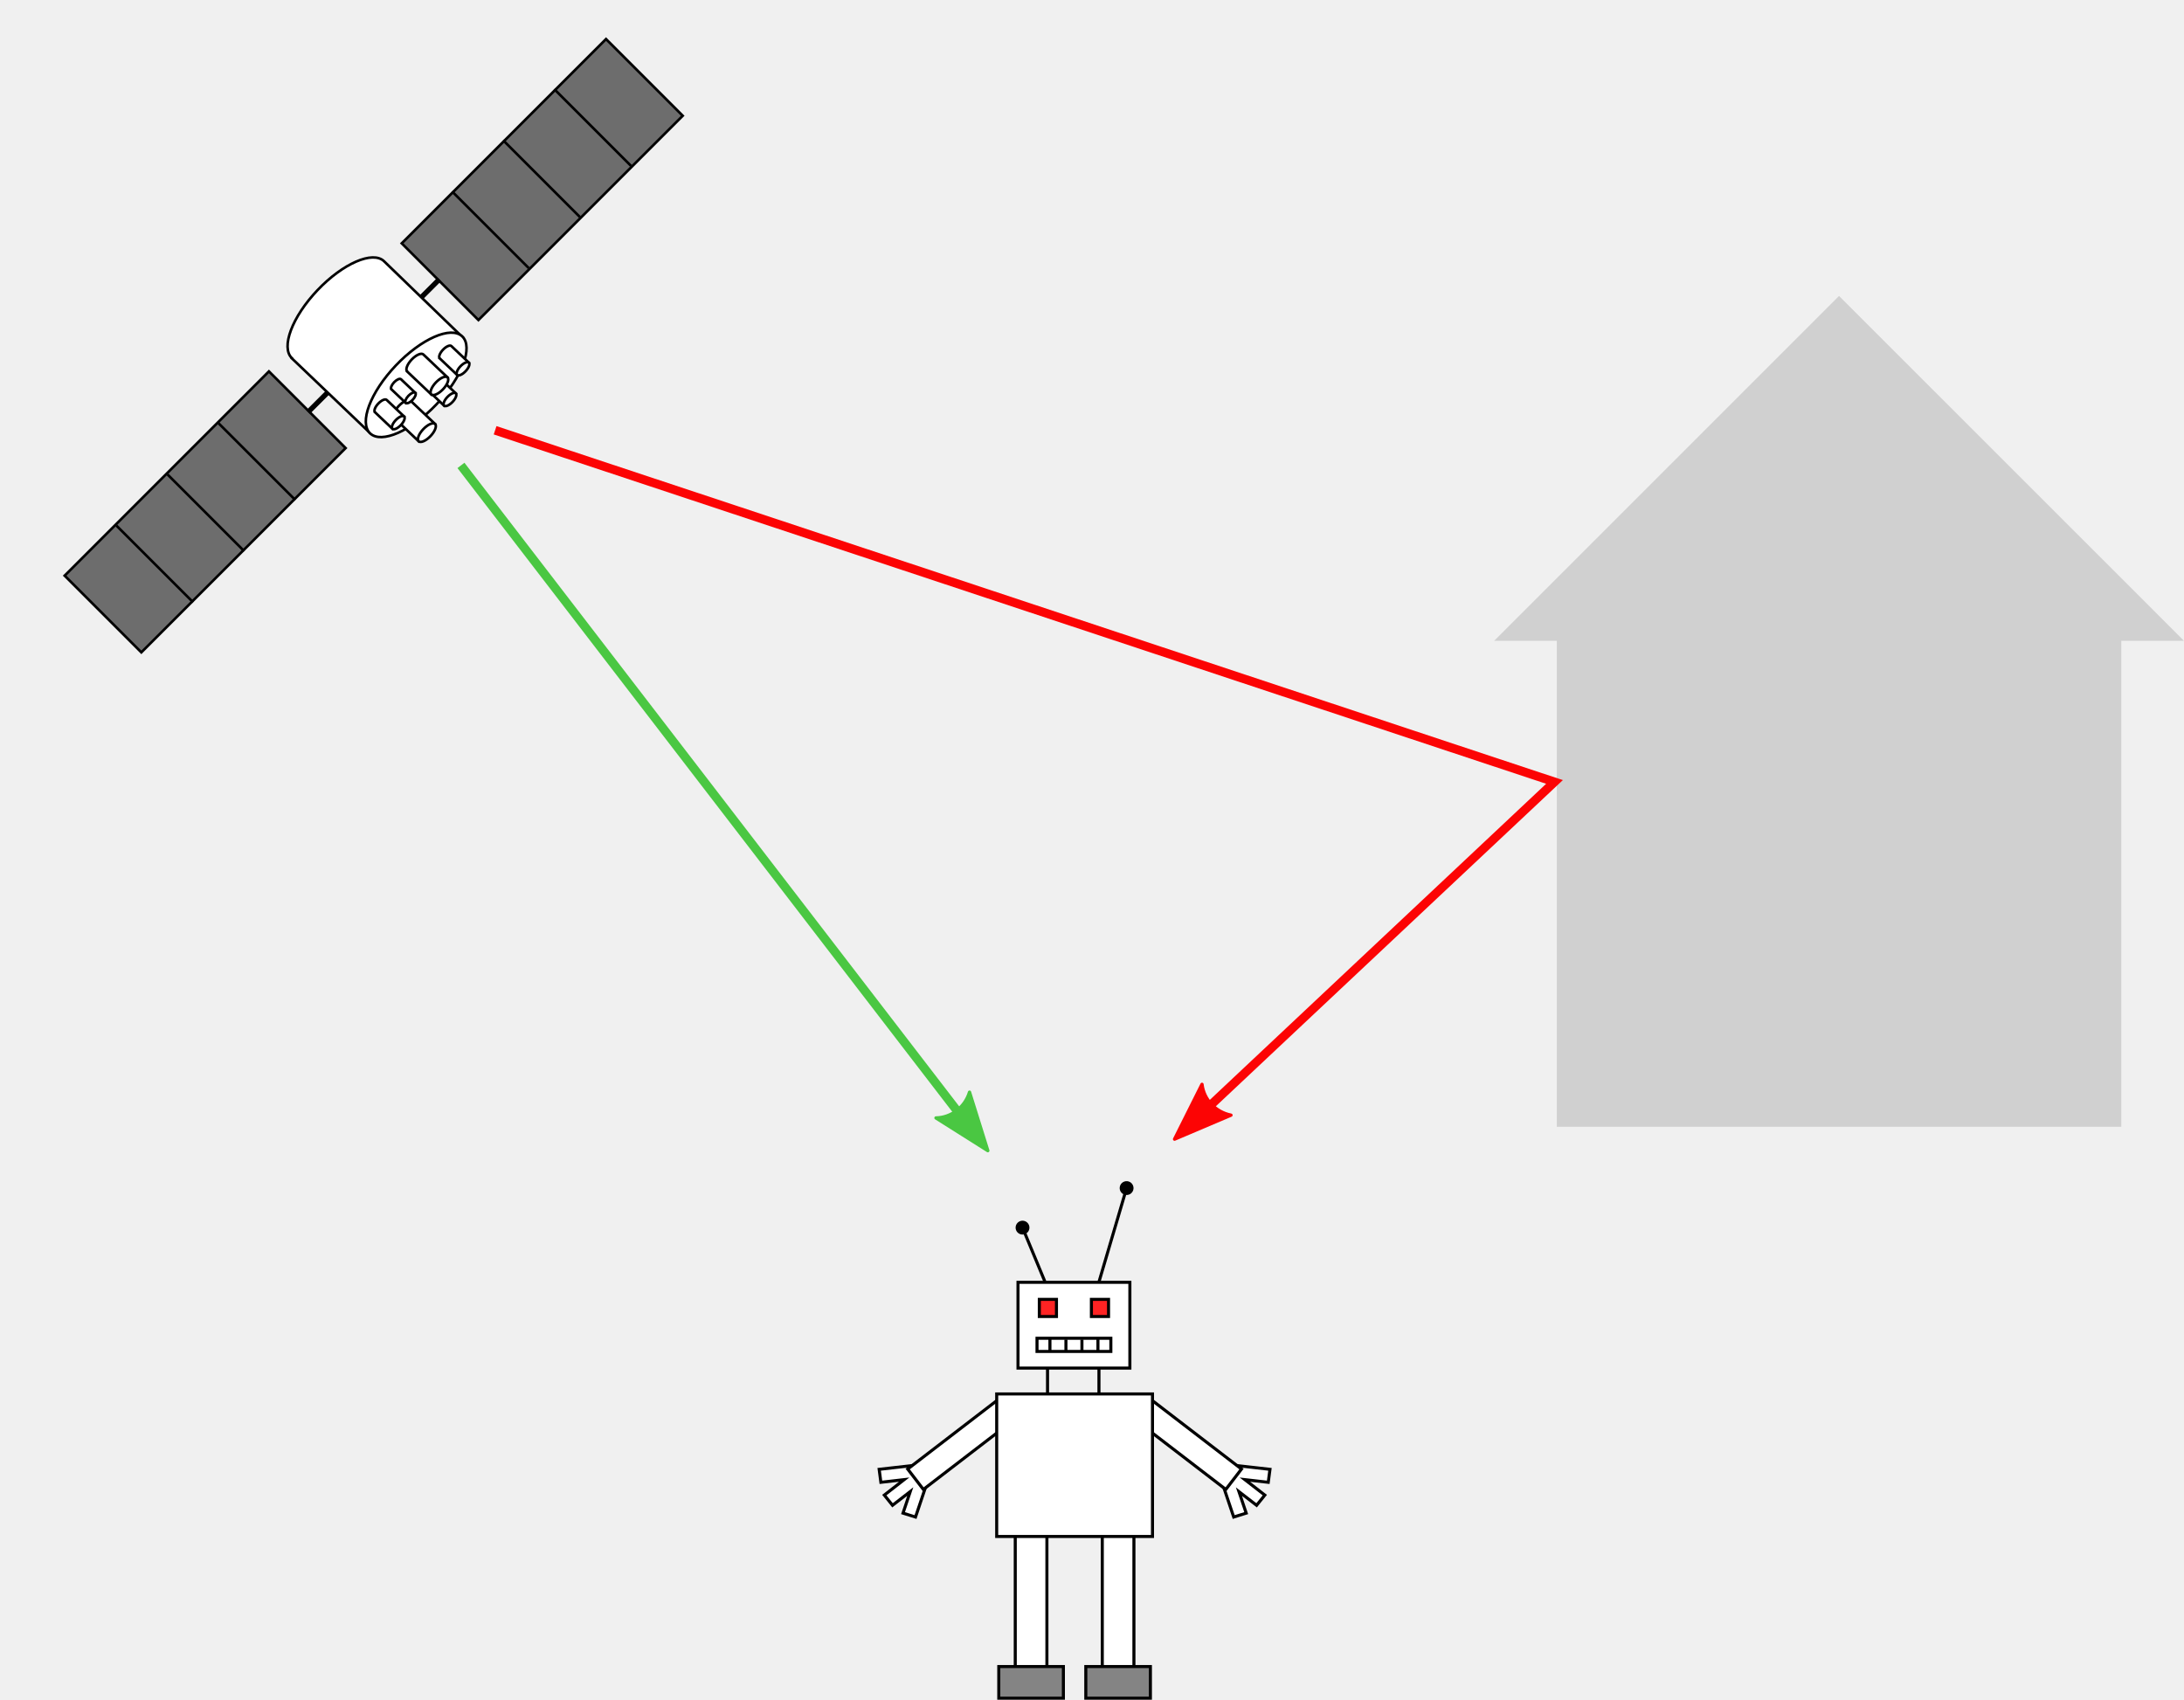
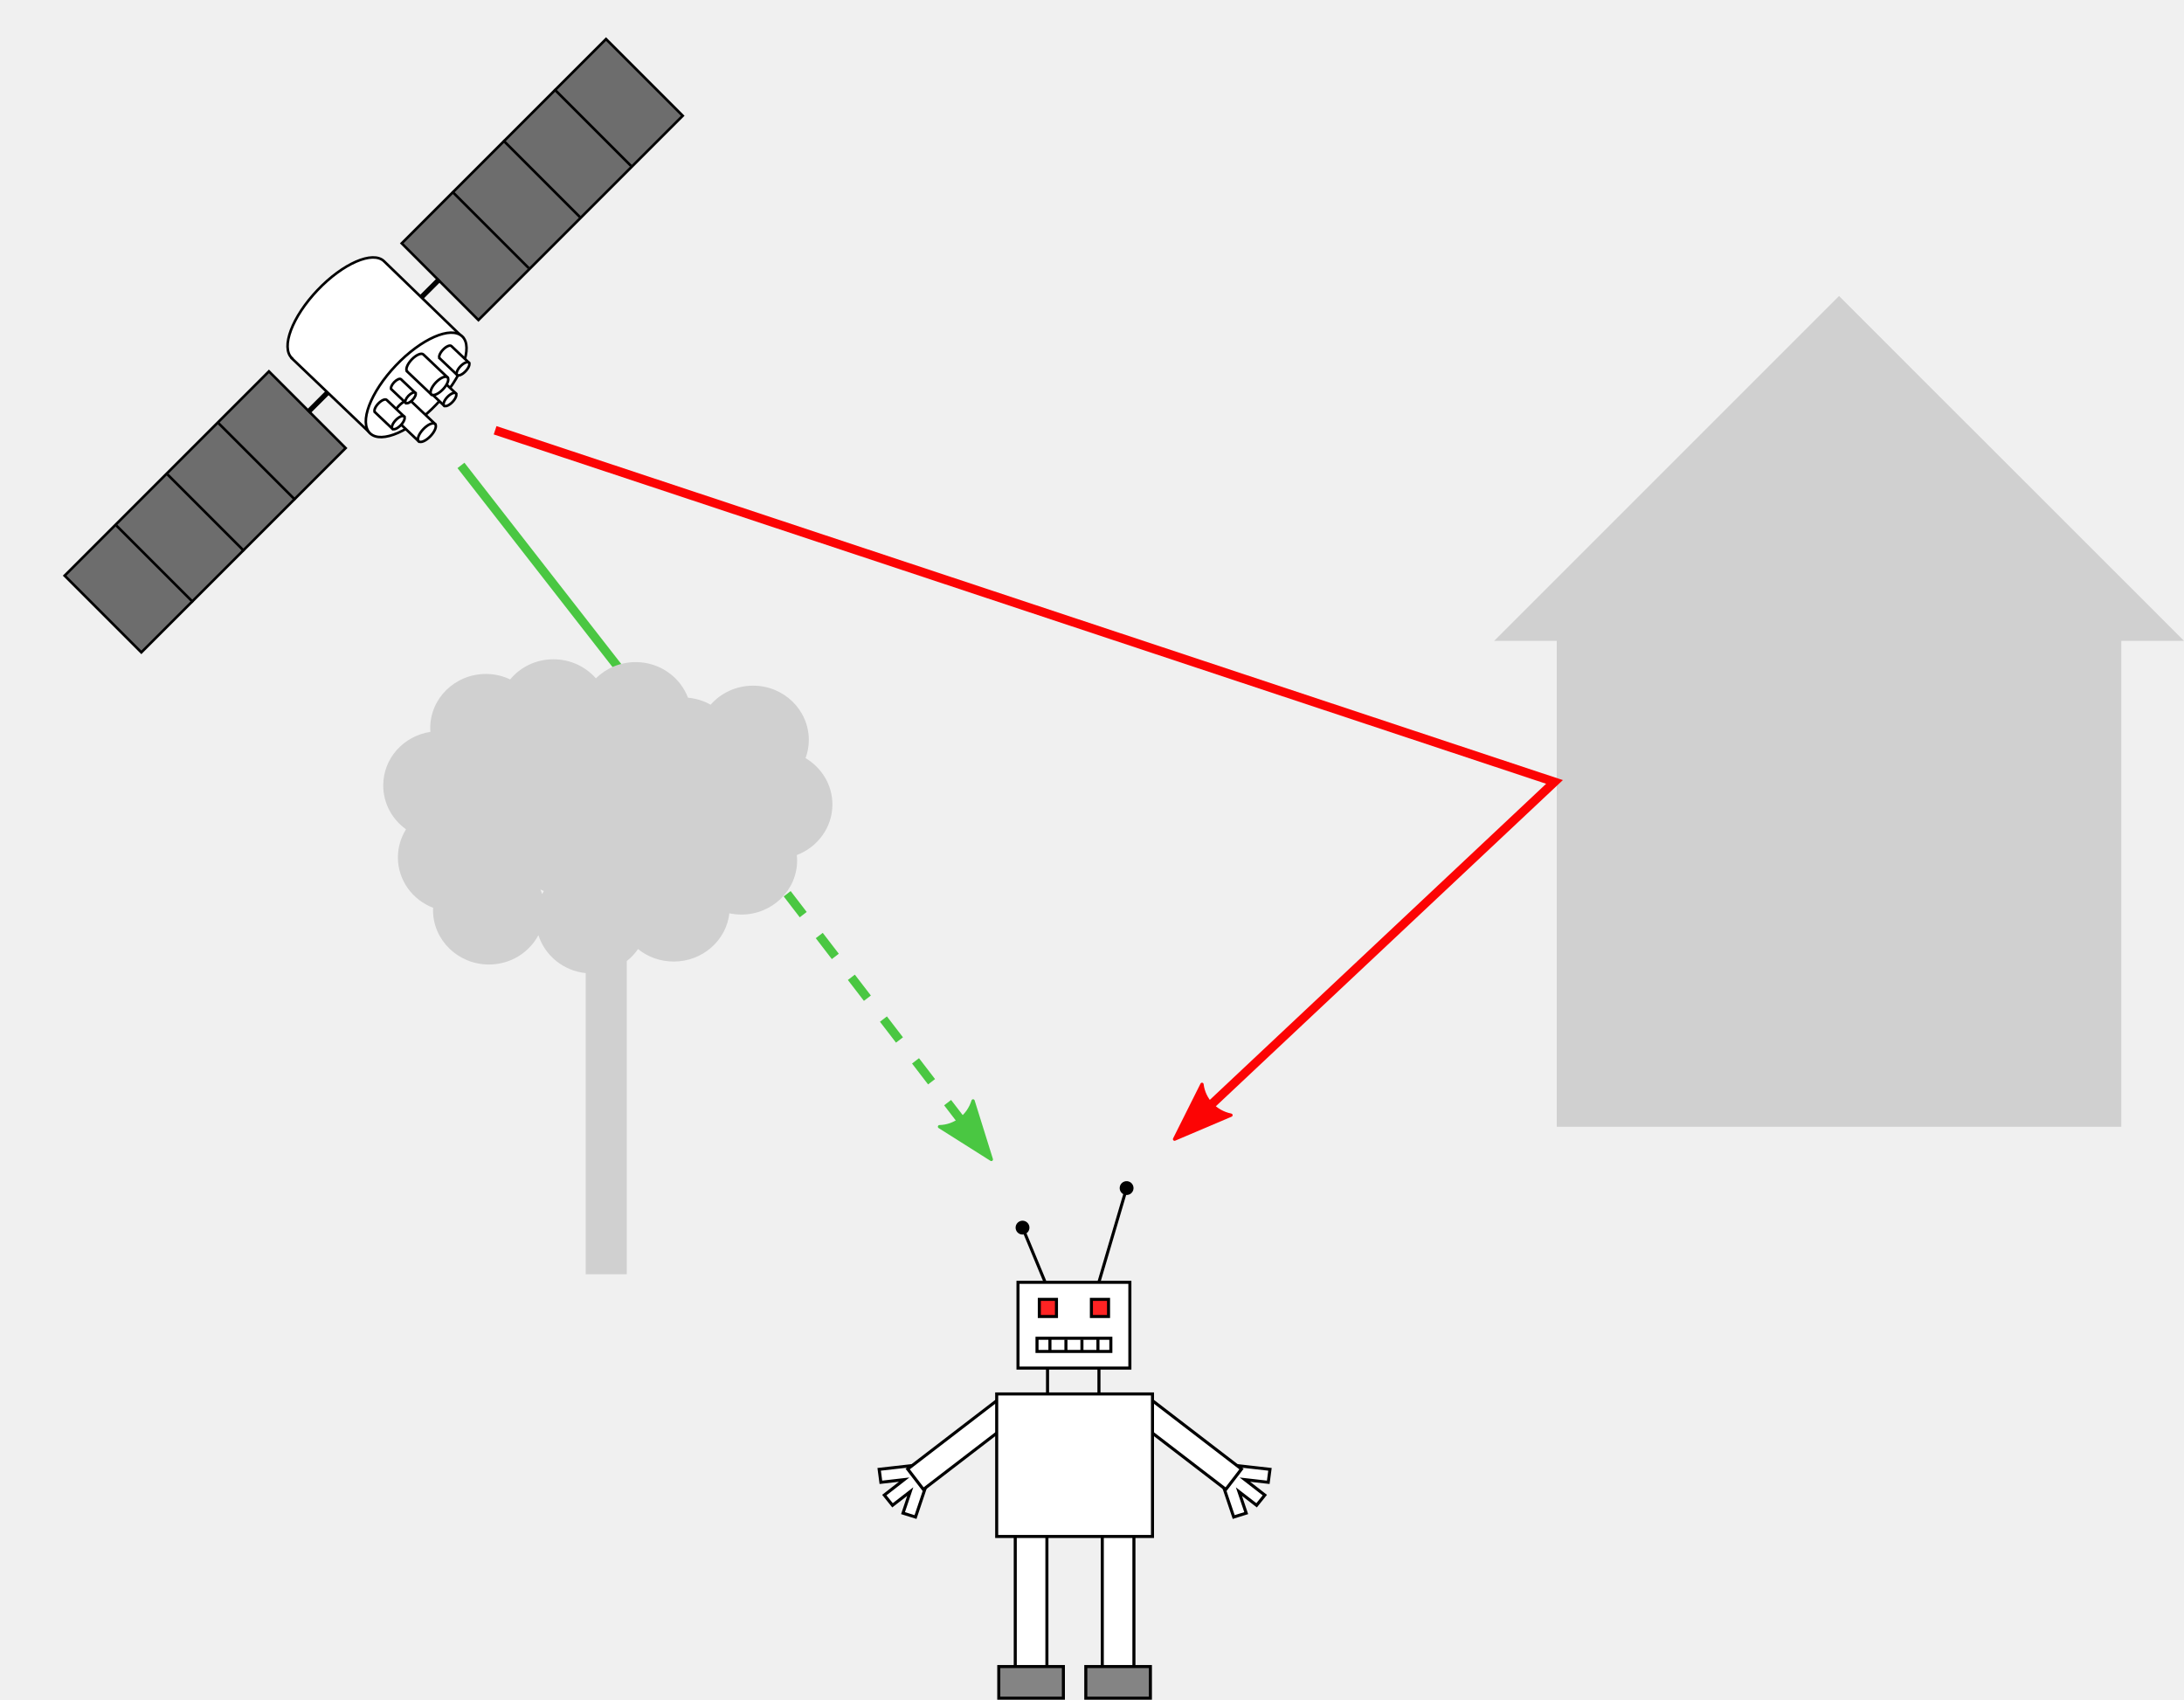
<svg xmlns="http://www.w3.org/2000/svg" xmlns:ns2="http://www.openswatchbook.org/uri/2009/osb" xmlns:xlink="http://www.w3.org/1999/xlink" width="437.143" height="340.216" id="svg8410" version="1.1">
  <defs id="defs8412">
    <marker orient="auto" refY="0" refX="0" id="Arrow2Mend" style="overflow:visible">
      <path id="path5547" style="fill-rule:evenodd;stroke-width:0.625;stroke-linejoin:round" d="M 8.719,4.034 -2.207,0.016 8.719,-4.002 c -1.745,2.372 -1.735,5.617 -6e-7,8.035 z" transform="scale(-0.6,-0.6)" />
    </marker>
    <marker orient="auto" refY="0" refX="0" id="Arrow1Mend" style="overflow:visible">
      <path id="path5529" d="M 0,0 5,-5 -12.5,0 5,5 0,0 z" style="fill-rule:evenodd;stroke:#000000;stroke-width:1pt" transform="matrix(-0.4,0,0,-0.4,-4,0)" />
    </marker>
    <marker orient="auto" refY="0" refX="0" id="DotM" style="overflow:visible">
      <path id="path5584" d="m -2.5,-1 c 0,2.76 -2.24,5 -5,5 -2.76,0 -5,-2.24 -5,-5 0,-2.76 2.24,-5 5,-5 2.76,0 5,2.24 5,5 z" style="fill-rule:evenodd;stroke:#000000;stroke-width:1pt" transform="matrix(0.4,0,0,0.4,2.96,0.4)" />
    </marker>
    <marker orient="auto" refY="0" refX="0" id="DotL" style="overflow:visible">
      <path id="path5581" d="m -2.5,-1 c 0,2.76 -2.24,5 -5,5 -2.76,0 -5,-2.24 -5,-5 0,-2.76 2.24,-5 5,-5 2.76,0 5,2.24 5,5 z" style="fill-rule:evenodd;stroke:#000000;stroke-width:1pt" transform="matrix(0.8,0,0,0.8,5.92,0.8)" />
    </marker>
    <pattern xlink:href="#Strips1_8" id="pattern5355" patternTransform="matrix(10,0,0,10,-369.0625,-86.09375)" />
    <pattern id="Strips1_8" patternTransform="translate(0,0) scale(10,10)" height="1" width="9" patternUnits="userSpaceOnUse">
      <rect id="rect4635" height="2" width="1" y="-0.5" x="0" style="fill:black;stroke:none" />
    </pattern>
    <pattern patternUnits="userSpaceOnUse" width="104.594" height="102.469" patternTransform="translate(369.0625,86.09375)" id="pattern5352">
      <rect y="0.515" x="0.488" height="101.454" width="103.612" id="rect5328" style="color:#000000;fill:url(#pattern5355);fill-opacity:1;stroke:#000000;stroke-width:1px;stroke-linecap:butt;stroke-linejoin:miter;stroke-miterlimit:4;stroke-opacity:1;stroke-dasharray:none;stroke-dashoffset:0;marker:none;visibility:visible;display:inline;overflow:visible;enable-background:accumulate" />
    </pattern>
    <linearGradient ns2:paint="solid" id="linearGradient7905">
      <stop id="stop7907" offset="0" style="stop-color:#000000;stop-opacity:1;" />
    </linearGradient>
    <pattern id="pattern5352-6" patternTransform="translate(369.0625,86.09375)" height="102.469" width="104.594" patternUnits="userSpaceOnUse">
      <rect style="color:#000000;fill:url(#pattern5355-6);fill-opacity:1;stroke:#000000;stroke-width:1px;stroke-linecap:butt;stroke-linejoin:miter;stroke-miterlimit:4;stroke-opacity:1;stroke-dasharray:none;stroke-dashoffset:0;marker:none;visibility:visible;display:inline;overflow:visible;enable-background:accumulate" id="rect5328-4" width="103.612" height="101.454" x="0.488" y="0.515" />
    </pattern>
    <pattern patternUnits="userSpaceOnUse" width="9" height="1" patternTransform="translate(0,0) scale(10,10)" id="Strips1_8-0">
      <rect style="fill:black;stroke:none" x="0" y="-0.5" width="1" height="2" id="rect4635-1" />
    </pattern>
    <pattern patternTransform="matrix(10,0,0,10,-369.0625,-86.09375)" id="pattern5355-6" xlink:href="#Strips1_8-0" />
    <marker style="overflow:visible" id="DotL-2" refX="0" refY="0" orient="auto">
      <path transform="matrix(0.8,0,0,0.8,5.92,0.8)" style="fill-rule:evenodd;stroke:#000000;stroke-width:1pt" d="m -2.5,-1 c 0,2.76 -2.24,5 -5,5 -2.76,0 -5,-2.24 -5,-5 0,-2.76 2.24,-5 5,-5 2.76,0 5,2.24 5,5 z" id="path5581-5" />
    </marker>
    <marker style="overflow:visible" id="DotM-4" refX="0" refY="0" orient="auto">
      <path transform="matrix(0.4,0,0,0.4,2.96,0.4)" style="fill-rule:evenodd;stroke:#000000;stroke-width:1pt" d="m -2.5,-1 c 0,2.76 -2.24,5 -5,5 -2.76,0 -5,-2.24 -5,-5 0,-2.76 2.24,-5 5,-5 2.76,0 5,2.24 5,5 z" id="path5584-5" />
    </marker>
    <marker orient="auto" refY="0" refX="0" id="DotM-9" style="overflow:visible">
      <path id="path5584-7" d="m -2.5,-1 c 0,2.76 -2.24,5 -5,5 -2.76,0 -5,-2.24 -5,-5 0,-2.76 2.24,-5 5,-5 2.76,0 5,2.24 5,5 z" style="fill-rule:evenodd;stroke:#000000;stroke-width:1pt" transform="matrix(0.4,0,0,0.4,2.96,0.4)" />
    </marker>
    <marker orient="auto" refY="0" refX="0" id="DotL-3" style="overflow:visible">
      <path id="path5581-4" d="m -2.5,-1 c 0,2.76 -2.24,5 -5,5 -2.76,0 -5,-2.24 -5,-5 0,-2.76 2.24,-5 5,-5 2.76,0 5,2.24 5,5 z" style="fill-rule:evenodd;stroke:#000000;stroke-width:1pt" transform="matrix(0.8,0,0,0.8,5.92,0.8)" />
    </marker>
    <pattern xlink:href="#Strips1_8-5" id="pattern5355-6-8" patternTransform="matrix(10,0,0,10,-369.0625,-86.09375)" />
    <pattern id="Strips1_8-5" patternTransform="translate(0,0) scale(10,10)" height="1" width="9" patternUnits="userSpaceOnUse">
      <rect id="rect4635-2" height="2" width="1" y="-0.5" x="0" style="fill:black;stroke:none" />
    </pattern>
    <pattern patternUnits="userSpaceOnUse" width="104.594" height="102.469" patternTransform="translate(369.0625,86.09375)" id="pattern5352-5">
      <rect y="0.515" x="0.488" height="101.454" width="103.612" id="rect5328-7" style="color:#000000;fill:url(#pattern5355-6-8);fill-opacity:1;stroke:#000000;stroke-width:1px;stroke-linecap:butt;stroke-linejoin:miter;stroke-miterlimit:4;stroke-opacity:1;stroke-dasharray:none;stroke-dashoffset:0;marker:none;visibility:visible;display:inline;overflow:visible;enable-background:accumulate" />
    </pattern>
    <marker orient="auto" refY="0" refX="0" id="DotM-6" style="overflow:visible">
      <path id="path5584-73" d="m -2.5,-1 c 0,2.76 -2.24,5 -5,5 -2.76,0 -5,-2.24 -5,-5 0,-2.76 2.24,-5 5,-5 2.76,0 5,2.24 5,5 z" style="fill-rule:evenodd;stroke:#000000;stroke-width:1pt" transform="matrix(0.4,0,0,0.4,2.96,0.4)" />
    </marker>
    <marker orient="auto" refY="0" refX="0" id="DotL-6" style="overflow:visible">
      <path id="path5581-6" d="m -2.5,-1 c 0,2.76 -2.24,5 -5,5 -2.76,0 -5,-2.24 -5,-5 0,-2.76 2.24,-5 5,-5 2.76,0 5,2.24 5,5 z" style="fill-rule:evenodd;stroke:#000000;stroke-width:1pt" transform="matrix(0.8,0,0,0.8,5.92,0.8)" />
    </marker>
    <pattern xlink:href="#Strips1_8-50" id="pattern5355-1" patternTransform="matrix(10,0,0,10,-369.0625,-86.09375)" />
    <pattern id="Strips1_8-50" patternTransform="translate(0,0) scale(10,10)" height="1" width="9" patternUnits="userSpaceOnUse">
      <rect id="rect4635-4" height="2" width="1" y="-0.5" x="0" style="fill:black;stroke:none" />
    </pattern>
    <pattern patternUnits="userSpaceOnUse" width="104.594" height="102.469" patternTransform="translate(369.0625,86.09375)" id="pattern5352-7">
      <rect y="0.515" x="0.488" height="101.454" width="103.612" id="rect5328-0" style="color:#000000;fill:url(#pattern5355-1);fill-opacity:1;stroke:#000000;stroke-width:1px;stroke-linecap:butt;stroke-linejoin:miter;stroke-miterlimit:4;stroke-opacity:1;stroke-dasharray:none;stroke-dashoffset:0;marker:none;visibility:visible;display:inline;overflow:visible;enable-background:accumulate" />
    </pattern>
    <linearGradient ns2:paint="solid" id="linearGradient7905-5">
      <stop id="stop7907-5" offset="0" style="stop-color:#000000;stop-opacity:1;" />
    </linearGradient>
    <marker orient="auto" refY="0" refX="0" id="DotM-9-9" style="overflow:visible">
      <path id="path5584-7-1" d="m -2.5,-1 c 0,2.76 -2.24,5 -5,5 -2.76,0 -5,-2.24 -5,-5 0,-2.76 2.24,-5 5,-5 2.76,0 5,2.24 5,5 z" style="fill-rule:evenodd;stroke:#000000;stroke-width:1pt" transform="matrix(0.4,0,0,0.4,2.96,0.4)" />
    </marker>
    <marker orient="auto" refY="0" refX="0" id="DotL-3-7" style="overflow:visible">
      <path id="path5581-4-0" d="m -2.5,-1 c 0,2.76 -2.24,5 -5,5 -2.76,0 -5,-2.24 -5,-5 0,-2.76 2.24,-5 5,-5 2.76,0 5,2.24 5,5 z" style="fill-rule:evenodd;stroke:#000000;stroke-width:1pt" transform="matrix(0.8,0,0,0.8,5.92,0.8)" />
    </marker>
    <pattern xlink:href="#Strips1_8-5-4" id="pattern5355-6-0" patternTransform="matrix(10,0,0,10,-369.0625,-86.09375)" />
    <pattern id="Strips1_8-5-4" patternTransform="translate(0,0) scale(10,10)" height="1" width="9" patternUnits="userSpaceOnUse">
      <rect id="rect4635-2-9" height="2" width="1" y="-0.5" x="0" style="fill:black;stroke:none" />
    </pattern>
    <pattern patternUnits="userSpaceOnUse" width="104.594" height="102.469" patternTransform="translate(369.0625,86.09375)" id="pattern5352-5-1">
      <rect y="0.515" x="0.488" height="101.454" width="103.612" id="rect5328-7-7" style="color:#000000;fill:url(#pattern5355-6-0);fill-opacity:1;stroke:#000000;stroke-width:1px;stroke-linecap:butt;stroke-linejoin:miter;stroke-miterlimit:4;stroke-opacity:1;stroke-dasharray:none;stroke-dashoffset:0;marker:none;visibility:visible;display:inline;overflow:visible;enable-background:accumulate" />
    </pattern>
    <marker orient="auto" refY="0" refX="0" id="DotM-96" style="overflow:visible">
      <path id="path5584-2" d="m -2.5,-1 c 0,2.76 -2.24,5 -5,5 -2.76,0 -5,-2.24 -5,-5 0,-2.76 2.24,-5 5,-5 2.76,0 5,2.24 5,5 z" style="fill-rule:evenodd;stroke:#000000;stroke-width:1pt" transform="matrix(0.4,0,0,0.4,2.96,0.4)" />
    </marker>
    <marker orient="auto" refY="0" refX="0" id="DotL-32" style="overflow:visible">
      <path id="path5581-3" d="m -2.5,-1 c 0,2.76 -2.24,5 -5,5 -2.76,0 -5,-2.24 -5,-5 0,-2.76 2.24,-5 5,-5 2.76,0 5,2.24 5,5 z" style="fill-rule:evenodd;stroke:#000000;stroke-width:1pt" transform="matrix(0.8,0,0,0.8,5.92,0.8)" />
    </marker>
    <pattern xlink:href="#Strips1_8-6" id="pattern5355-0" patternTransform="matrix(10,0,0,10,-369.0625,-86.09375)" />
    <pattern id="Strips1_8-6" patternTransform="translate(0,0) scale(10,10)" height="1" width="9" patternUnits="userSpaceOnUse">
      <rect id="rect4635-16" height="2" width="1" y="-0.5" x="0" style="fill:black;stroke:none" />
    </pattern>
    <pattern patternUnits="userSpaceOnUse" width="104.594" height="102.469" patternTransform="translate(369.0625,86.09375)" id="pattern5352-70">
      <rect y="0.515" x="0.488" height="101.454" width="103.612" id="rect5328-6" style="color:#000000;fill:url(#pattern5355-0);fill-opacity:1;stroke:#000000;stroke-width:1px;stroke-linecap:butt;stroke-linejoin:miter;stroke-miterlimit:4;stroke-opacity:1;stroke-dasharray:none;stroke-dashoffset:0;marker:none;visibility:visible;display:inline;overflow:visible;enable-background:accumulate" />
    </pattern>
    <linearGradient ns2:paint="solid" id="linearGradient7905-2">
      <stop id="stop7907-6" offset="0" style="stop-color:#000000;stop-opacity:1;" />
    </linearGradient>
    <marker orient="auto" refY="0" refX="0" id="Arrow2MendJ" style="overflow:visible">
      <path id="path11515" style="fill:#fc0404;fill-rule:evenodd;stroke:#fc0404;stroke-width:0.625;stroke-linejoin:round" d="M 8.719,4.034 -2.207,0.016 8.719,-4.002 c -1.745,2.372 -1.735,5.617 -6e-7,8.035 z" transform="scale(-0.6,-0.6)" />
    </marker>
    <marker orient="auto" refY="0" refX="0" id="Arrow2Mendn" style="overflow:visible">
      <path id="path11813" style="fill:#4ac742;fill-rule:evenodd;stroke:#4ac742;stroke-width:0.625;stroke-linejoin:round" d="M 8.719,4.034 -2.207,0.016 8.719,-4.002 c -1.745,2.372 -1.735,5.617 -6e-7,8.035 z" transform="scale(-0.6,-0.6)" />
    </marker>
    <pattern id="pattern5352-9" patternTransform="translate(369.0625,86.09375)" height="102.469" width="104.594" patternUnits="userSpaceOnUse">
      <rect style="color:#000000;fill:url(#pattern5355-66);fill-opacity:1;stroke:#000000;stroke-width:1px;stroke-linecap:butt;stroke-linejoin:miter;stroke-miterlimit:4;stroke-opacity:1;stroke-dasharray:none;stroke-dashoffset:0;marker:none;visibility:visible;display:inline;overflow:visible;enable-background:accumulate" id="rect5328-9" width="103.612" height="101.454" x="0.488" y="0.515" />
    </pattern>
    <pattern patternUnits="userSpaceOnUse" width="9" height="1" patternTransform="translate(0,0) scale(10,10)" id="Strips1_8-55">
      <rect style="fill:black;stroke:none" x="0" y="-0.5" width="1" height="2" id="rect4635-9" />
    </pattern>
    <pattern patternTransform="matrix(10,0,0,10,-369.0625,-86.09375)" id="pattern5355-66" xlink:href="#Strips1_8-55" />
    <marker style="overflow:visible" id="DotL-1" refX="0" refY="0" orient="auto">
      <path transform="matrix(0.8,0,0,0.8,5.92,0.8)" style="fill-rule:evenodd;stroke:#000000;stroke-width:1pt" d="m -2.5,-1 c 0,2.76 -2.24,5 -5,5 -2.76,0 -5,-2.24 -5,-5 0,-2.76 2.24,-5 5,-5 2.76,0 5,2.24 5,5 z" id="path5581-30" />
    </marker>
    <marker style="overflow:visible" id="DotM-47" refX="0" refY="0" orient="auto">
      <path transform="matrix(0.4,0,0,0.4,2.96,0.4)" style="fill-rule:evenodd;stroke:#000000;stroke-width:1pt" d="m -2.5,-1 c 0,2.76 -2.24,5 -5,5 -2.76,0 -5,-2.24 -5,-5 0,-2.76 2.24,-5 5,-5 2.76,0 5,2.24 5,5 z" id="path5584-59" />
    </marker>
    <marker orient="auto" refY="0" refX="0" id="DotM-9-6" style="overflow:visible">
      <path id="path5584-7-4" d="m -2.5,-1 c 0,2.76 -2.24,5 -5,5 -2.76,0 -5,-2.24 -5,-5 0,-2.76 2.24,-5 5,-5 2.76,0 5,2.24 5,5 z" style="fill-rule:evenodd;stroke:#000000;stroke-width:1pt" transform="matrix(0.4,0,0,0.4,2.96,0.4)" />
    </marker>
    <marker orient="auto" refY="0" refX="0" id="DotL-3-0" style="overflow:visible">
      <path id="path5581-4-4" d="m -2.5,-1 c 0,2.76 -2.24,5 -5,5 -2.76,0 -5,-2.24 -5,-5 0,-2.76 2.24,-5 5,-5 2.76,0 5,2.24 5,5 z" style="fill-rule:evenodd;stroke:#000000;stroke-width:1pt" transform="matrix(0.8,0,0,0.8,5.92,0.8)" />
    </marker>
    <pattern xlink:href="#Strips1_8-5-1" id="pattern5355-6-5" patternTransform="matrix(10,0,0,10,-369.0625,-86.09375)" />
    <pattern id="Strips1_8-5-1" patternTransform="translate(0,0) scale(10,10)" height="1" width="9" patternUnits="userSpaceOnUse">
      <rect id="rect4635-2-4" height="2" width="1" y="-0.5" x="0" style="fill:black;stroke:none" />
    </pattern>
    <pattern patternUnits="userSpaceOnUse" width="104.594" height="102.469" patternTransform="translate(369.0625,86.09375)" id="pattern5352-5-18">
      <rect y="0.515" x="0.488" height="101.454" width="103.612" id="rect5328-7-9" style="color:#000000;fill:url(#pattern5355-6-5);fill-opacity:1;stroke:#000000;stroke-width:1px;stroke-linecap:butt;stroke-linejoin:miter;stroke-miterlimit:4;stroke-opacity:1;stroke-dasharray:none;stroke-dashoffset:0;marker:none;visibility:visible;display:inline;overflow:visible;enable-background:accumulate" />
    </pattern>
    <marker orient="auto" refY="0" refX="0" id="DotM-91" style="overflow:visible">
      <path id="path5584-6" d="m -2.5,-1 c 0,2.76 -2.24,5 -5,5 -2.76,0 -5,-2.24 -5,-5 0,-2.76 2.24,-5 5,-5 2.76,0 5,2.24 5,5 z" style="fill-rule:evenodd;stroke:#000000;stroke-width:1pt" transform="matrix(0.4,0,0,0.4,2.96,0.4)" />
    </marker>
    <marker orient="auto" refY="0" refX="0" id="DotL-65" style="overflow:visible">
      <path id="path5581-42" d="m -2.5,-1 c 0,2.76 -2.24,5 -5,5 -2.76,0 -5,-2.24 -5,-5 0,-2.76 2.24,-5 5,-5 2.76,0 5,2.24 5,5 z" style="fill-rule:evenodd;stroke:#000000;stroke-width:1pt" transform="matrix(0.8,0,0,0.8,5.92,0.8)" />
    </marker>
    <pattern xlink:href="#Strips1_8-8" id="pattern5355-63" patternTransform="matrix(10,0,0,10,-369.0625,-86.09375)" />
    <pattern id="Strips1_8-8" patternTransform="translate(0,0) scale(10,10)" height="1" width="9" patternUnits="userSpaceOnUse">
      <rect id="rect4635-0" height="2" width="1" y="-0.5" x="0" style="fill:black;stroke:none" />
    </pattern>
    <pattern patternUnits="userSpaceOnUse" width="104.594" height="102.469" patternTransform="translate(369.0625,86.09375)" id="pattern5352-76">
      <rect y="0.515" x="0.488" height="101.454" width="103.612" id="rect5328-2" style="color:#000000;fill:url(#pattern5355-63);fill-opacity:1;stroke:#000000;stroke-width:1px;stroke-linecap:butt;stroke-linejoin:miter;stroke-miterlimit:4;stroke-opacity:1;stroke-dasharray:none;stroke-dashoffset:0;marker:none;visibility:visible;display:inline;overflow:visible;enable-background:accumulate" />
    </pattern>
    <linearGradient ns2:paint="solid" id="linearGradient7905-1">
      <stop id="stop7907-4" offset="0" style="stop-color:#000000;stop-opacity:1;" />
    </linearGradient>
+     <marker orient="auto" refY="0" refX="0" id="Arrow2Mendn-8" style="overflow:visible">
+       <path id="path11813-2" style="fill:#4ac742;fill-rule:evenodd;stroke:#4ac742;stroke-width:0.625;stroke-linejoin:round" d="M 8.719,4.034 -2.207,0.016 8.719,-4.002 c -1.745,2.372 -1.735,5.617 -6e-7,8.035 z" transform="scale(-0.6,-0.6)" />
+     </marker>
  </defs>
  <g id="layer1" transform="translate(37.62498,-21.84567)">
    <g transform="matrix(0.5856406,0,0,0.5856406,-158.9658,68.96173)" id="layer1-5">
      <g transform="matrix(0.8763139,0,0,0.8763139,47.28228,2.95843)" id="layer1-54">
        <g transform="matrix(-0.7071068,0.7071068,-0.7071068,-0.7071068,710.3221,-132.2045)" id="g9303-7">
          <g id="g9280-1">
            <g id="g9252-3">
              <rect style="color:#000000;fill:#6d6d6d;fill-opacity:1;stroke:#000000;stroke-width:1px;stroke-linecap:butt;stroke-linejoin:miter;stroke-miterlimit:4;stroke-opacity:1;stroke-dasharray:none;stroke-dashoffset:0;marker:none;visibility:visible;display:inline;overflow:visible;enable-background:accumulate" id="rect9206-9" width="112.678" height="42.308" x="243.06" y="126.856" />
            </g>
            <path id="path9211-9" d="m 271.149,127.288 0,42.308" style="fill:none;stroke:#000000;stroke-width:1px;stroke-linecap:butt;stroke-linejoin:miter;stroke-opacity:1" />
            <path id="path9211-2-2" d="m 299.345,127.288 0,42.308" style="fill:none;stroke:#000000;stroke-width:1px;stroke-linecap:butt;stroke-linejoin:miter;stroke-opacity:1" />
            <path id="path9211-3-7" d="m 327.542,127.288 0,42.308" style="fill:none;stroke:#000000;stroke-width:1px;stroke-linecap:butt;stroke-linejoin:miter;stroke-opacity:1" />
          </g>
          <path style="fill:none;stroke:#000000;stroke-width:2;stroke-linecap:butt;stroke-linejoin:miter;stroke-miterlimit:4;stroke-opacity:1;stroke-dasharray:none" d="m 355.307,148.874 23.097,0" id="path9255-6" />
        </g>
        <g transform="matrix(0.7071068,-0.7071068,0.7071068,0.7071068,-53.8768,211.5057)" id="g9303">
          <g id="g9280">
            <g id="g9252">
              <rect style="color:#000000;fill:#6d6d6d;fill-opacity:1;stroke:#000000;stroke-width:1px;stroke-linecap:butt;stroke-linejoin:miter;stroke-miterlimit:4;stroke-opacity:1;stroke-dasharray:none;stroke-dashoffset:0;marker:none;visibility:visible;display:inline;overflow:visible;enable-background:accumulate" id="rect9206" width="112.678" height="42.308" x="243.06" y="126.856" />
            </g>
            <path id="path9211" d="m 271.149,127.288 0,42.308" style="fill:none;stroke:#000000;stroke-width:1px;stroke-linecap:butt;stroke-linejoin:miter;stroke-opacity:1" />
            <path id="path9211-2" d="m 299.345,127.288 0,42.308" style="fill:none;stroke:#000000;stroke-width:1px;stroke-linecap:butt;stroke-linejoin:miter;stroke-opacity:1" />
            <path id="path9211-3" d="m 327.542,127.288 0,42.308" style="fill:none;stroke:#000000;stroke-width:1px;stroke-linecap:butt;stroke-linejoin:miter;stroke-opacity:1" />
          </g>
          <path style="fill:none;stroke:#000000;stroke-width:2;stroke-linecap:butt;stroke-linejoin:miter;stroke-miterlimit:4;stroke-opacity:1;stroke-dasharray:none" d="m 355.307,148.874 23.097,0" id="path9255" />
        </g>
        <g id="g9271">
          <path style="color:#000000;fill:#ffffff;fill-opacity:1;stroke:#000000;stroke-width:1;stroke-linecap:butt;stroke-linejoin:miter;stroke-miterlimit:4;stroke-opacity:1;stroke-dasharray:none;stroke-dashoffset:0;marker:none;visibility:visible;display:inline;overflow:visible;enable-background:accumulate" d="m 332.242,6.684 c -4.391,-4.169 -16.034,0.875 -25.952,11.321 -9.918,10.446 -14.351,22.334 -9.96,26.504 l -0.045,0.048 30.388,29.025 36.352,-37.109 -30.782,-29.788 z" id="rect8236" />
          <path style="fill:#ffffff;fill-opacity:1;fill-rule:nonzero;stroke:#000000;stroke-width:0.473;stroke-miterlimit:4;stroke-opacity:1;stroke-dasharray:none;stroke-dashoffset:0" id="path8238-1" d="m 216.132,227.368 c 0,6.818 -2.323,12.345 -5.19,12.345 -2.866,0 -5.19,-5.527 -5.19,-12.345 0,-6.818 2.323,-12.345 5.19,-12.345 2.866,0 5.19,5.527 5.19,12.345 z" transform="matrix(1.53213,1.454654,-1.454654,1.53213,352.3445,-600.2803)" />
        </g>
        <g style="stroke-width:0.473;stroke-miterlimit:4;stroke-dasharray:none" transform="matrix(2.112686,0,0,2.112686,-112.3675,-322.3536)" id="g8371">
          <g id="g8275-8" transform="matrix(0.09196624,0.08731576,-0.08731576,0.09196624,221.7671,132.8521)" style="stroke-width:3.732;stroke-miterlimit:4;stroke-dasharray:none">
            <path id="rect8236-0" d="m 215.812,214.406 c -2.866,0 -5.219,5.526 -5.219,12.344 0,6.818 2.353,12.344 5.219,12.344 l 0,0.031 35.125,0 0,-24.719 -35.125,0 z" style="color:#000000;fill:#ffffff;fill-opacity:1;stroke:#000000;stroke-width:3.732;stroke-linecap:butt;stroke-linejoin:miter;stroke-miterlimit:4;stroke-opacity:1;stroke-dasharray:none;stroke-dashoffset:0;marker:none;visibility:visible;display:inline;overflow:visible;enable-background:accumulate" />
            <path transform="translate(39.86402,-0.6105509)" d="m 216.132,227.368 c 0,6.818 -2.323,12.345 -5.19,12.345 -2.866,0 -5.19,-5.527 -5.19,-12.345 0,-6.818 2.323,-12.345 5.19,-12.345 2.866,0 5.19,5.527 5.19,12.345 z" id="path8238-1-1" style="fill:#ffffff;fill-opacity:1;fill-rule:nonzero;stroke:#000000;stroke-width:3.732;stroke-miterlimit:4;stroke-opacity:1;stroke-dasharray:none;stroke-dashoffset:0" />
          </g>
          <g id="g8275-8-6" transform="matrix(0.1291431,0.1226126,-0.1226126,0.1291431,213.7817,127.3588)" style="stroke-width:2.658;stroke-miterlimit:4;stroke-dasharray:none">
            <path id="rect8236-0-2" d="m 215.812,214.406 c -2.866,0 -5.219,5.526 -5.219,12.344 0,6.818 2.353,12.344 5.219,12.344 l 0,0.031 35.125,0 0,-24.719 -35.125,0 z" style="color:#000000;fill:#ffffff;fill-opacity:1;stroke:#000000;stroke-width:2.658;stroke-linecap:butt;stroke-linejoin:miter;stroke-miterlimit:4;stroke-opacity:1;stroke-dasharray:none;stroke-dashoffset:0;marker:none;visibility:visible;display:inline;overflow:visible;enable-background:accumulate" />
            <path transform="translate(39.86402,-0.6105509)" d="m 216.132,227.368 c 0,6.818 -2.323,12.345 -5.19,12.345 -2.866,0 -5.19,-5.527 -5.19,-12.345 0,-6.818 2.323,-12.345 5.19,-12.345 2.866,0 5.19,5.527 5.19,12.345 z" id="path8238-1-1-6" style="fill:#ffffff;fill-opacity:1;fill-rule:nonzero;stroke:#000000;stroke-width:2.658;stroke-miterlimit:4;stroke-opacity:1;stroke-dasharray:none;stroke-dashoffset:0" />
          </g>
          <g id="g8275-8-0" transform="matrix(0.09196624,0.08731576,-0.08731576,0.09196624,219.3588,138.5208)" style="stroke-width:3.732;stroke-miterlimit:4;stroke-dasharray:none">
            <path id="rect8236-0-9" d="m 215.812,214.406 c -2.866,0 -5.219,5.526 -5.219,12.344 0,6.818 2.353,12.344 5.219,12.344 l 0,0.031 35.125,0 0,-24.719 -35.125,0 z" style="color:#000000;fill:#ffffff;fill-opacity:1;stroke:#000000;stroke-width:3.732;stroke-linecap:butt;stroke-linejoin:miter;stroke-miterlimit:4;stroke-opacity:1;stroke-dasharray:none;stroke-dashoffset:0;marker:none;visibility:visible;display:inline;overflow:visible;enable-background:accumulate" />
            <path transform="translate(39.86402,-0.6105509)" d="m 216.132,227.368 c 0,6.818 -2.323,12.345 -5.19,12.345 -2.866,0 -5.19,-5.527 -5.19,-12.345 0,-6.818 2.323,-12.345 5.19,-12.345 2.866,0 5.19,5.527 5.19,12.345 z" id="path8238-1-1-0" style="fill:#ffffff;fill-opacity:1;fill-rule:nonzero;stroke:#000000;stroke-width:3.732;stroke-miterlimit:4;stroke-opacity:1;stroke-dasharray:none;stroke-dashoffset:0" />
          </g>
          <g id="g8275-8-60" transform="matrix(0.1273856,0.120944,-0.120944,0.1273856,216.1545,119.5481)" style="stroke-width:2.695;stroke-miterlimit:4;stroke-dasharray:none">
            <path id="rect8236-0-3" d="m 215.812,214.406 c -2.866,0 -5.219,5.526 -5.219,12.344 0,6.818 2.353,12.344 5.219,12.344 l 0,0.031 35.125,0 0,-24.719 -35.125,0 z" style="color:#000000;fill:#ffffff;fill-opacity:1;stroke:#000000;stroke-width:2.695;stroke-linecap:butt;stroke-linejoin:miter;stroke-miterlimit:4;stroke-opacity:1;stroke-dasharray:none;stroke-dashoffset:0;marker:none;visibility:visible;display:inline;overflow:visible;enable-background:accumulate" />
            <path transform="translate(39.86402,-0.6105509)" d="m 216.132,227.368 c 0,6.818 -2.323,12.345 -5.19,12.345 -2.866,0 -5.19,-5.527 -5.19,-12.345 0,-6.818 2.323,-12.345 5.19,-12.345 2.866,0 5.19,5.527 5.19,12.345 z" id="path8238-1-1-9" style="fill:#ffffff;fill-opacity:1;fill-rule:nonzero;stroke:#000000;stroke-width:2.695;stroke-miterlimit:4;stroke-opacity:1;stroke-dasharray:none;stroke-dashoffset:0" />
          </g>
          <g id="g8275-8-3" transform="matrix(0.07530077,0.07149302,-0.07149302,0.07530077,212.6691,145.9666)" style="stroke-width:4.559;stroke-miterlimit:4;stroke-dasharray:none">
            <path id="rect8236-0-4" d="m 215.812,214.406 c -2.866,0 -5.219,5.526 -5.219,12.344 0,6.818 2.353,12.344 5.219,12.344 l 0,0.031 35.125,0 0,-24.719 -35.125,0 z" style="color:#000000;fill:#ffffff;fill-opacity:1;stroke:#000000;stroke-width:4.559;stroke-linecap:butt;stroke-linejoin:miter;stroke-miterlimit:4;stroke-opacity:1;stroke-dasharray:none;stroke-dashoffset:0;marker:none;visibility:visible;display:inline;overflow:visible;enable-background:accumulate" />
            <path transform="translate(39.86402,-0.6105509)" d="m 216.132,227.368 c 0,6.818 -2.323,12.345 -5.19,12.345 -2.866,0 -5.19,-5.527 -5.19,-12.345 0,-6.818 2.323,-12.345 5.19,-12.345 2.866,0 5.19,5.527 5.19,12.345 z" id="path8238-1-1-5" style="fill:#ffffff;fill-opacity:1;fill-rule:nonzero;stroke:#000000;stroke-width:4.559;stroke-miterlimit:4;stroke-opacity:1;stroke-dasharray:none;stroke-dashoffset:0" />
          </g>
          <g id="g8275-8-2" transform="matrix(0.09196624,0.08731576,-0.08731576,0.09196624,209.8191,142.7946)" style="stroke-width:3.732;stroke-miterlimit:4;stroke-dasharray:none">
            <path id="rect8236-0-5" d="m 215.812,214.406 c -2.866,0 -5.219,5.526 -5.219,12.344 0,6.818 2.353,12.344 5.219,12.344 l 0,0.031 35.125,0 0,-24.719 -35.125,0 z" style="color:#000000;fill:#ffffff;fill-opacity:1;stroke:#000000;stroke-width:3.732;stroke-linecap:butt;stroke-linejoin:miter;stroke-miterlimit:4;stroke-opacity:1;stroke-dasharray:none;stroke-dashoffset:0;marker:none;visibility:visible;display:inline;overflow:visible;enable-background:accumulate" />
            <path transform="translate(39.86402,-0.6105509)" d="m 216.132,227.368 c 0,6.818 -2.323,12.345 -5.19,12.345 -2.866,0 -5.19,-5.527 -5.19,-12.345 0,-6.818 2.323,-12.345 5.19,-12.345 2.866,0 5.19,5.527 5.19,12.345 z" id="path8238-1-1-93" style="fill:#ffffff;fill-opacity:1;fill-rule:nonzero;stroke:#000000;stroke-width:3.732;stroke-miterlimit:4;stroke-opacity:1;stroke-dasharray:none;stroke-dashoffset:0" />
          </g>
        </g>
      </g>
    </g>
    <g id="g10168" transform="matrix(0.5856406,0,0,0.5856406,11.0724,37.25884)">
-       <rect y="190.278" x="448.927" height="168.509" width="192.931" id="rect9577" style="color:#000000;fill:#d0d0d0;fill-opacity:1;stroke:none;stroke-width:1px;marker:none;visibility:visible;display:inline;overflow:visible;enable-background:accumulate" />
-       <path id="rect9579" d="m 545.377,74.829 -117.875,117.875 235.781,0 L 545.377,74.829 z" style="color:#000000;fill:#d0d0d0;fill-opacity:1;stroke:none;stroke-width:1px;marker:none;visibility:visible;display:inline;overflow:visible;enable-background:accumulate" />
+       <path style="color:#000000;fill:#d0d0d0;fill-opacity:1;stroke:none;stroke-width:1px;marker:none;visibility:visible;display:inline;overflow:visible;enable-background:accumulate" d="M 368.094 59.25 L 299.062 128.281 L 311.594 128.281 L 311.594 225.531 L 424.594 225.531 L 424.594 128.281 L 437.156 128.281 L 368.094 59.25 z " transform="matrix(1.707532,0,0,1.707532,-83.15232,-26.31848)" id="rect9577" />
    </g>
-     <path style="fill:none;stroke:#4ac742;stroke-width:1.757;stroke-linecap:butt;stroke-linejoin:miter;stroke-miterlimit:4;stroke-opacity:1;stroke-dasharray:none;marker-mid:none;marker-end:url(#Arrow2Mendn)" d="M 54.638,115.003 158.663,250.329" id="path10164" />
+     <path style="fill:none;stroke:#4ac742;stroke-width:1.757;stroke-linecap:butt;stroke-linejoin:miter;stroke-miterlimit:4;stroke-opacity:1;stroke-dasharray:none;marker-mid:none;marker-end:none" d="m 54.638,115.003 34.222,43.918" id="path10164" />
    <path style="fill:none;stroke:#fc0404;stroke-width:1.757;stroke-linecap:butt;stroke-linejoin:miter;stroke-miterlimit:4;stroke-opacity:1;stroke-dasharray:none;marker-end:url(#Arrow2MendJ)" d="m 61.474,107.968 212.046,70.39 -74.365,69.894" id="path10166" />
    <g transform="matrix(0.6112715,0,0,0.6112715,3.415933,203.2554)" id="layer1-9">
      <rect y="149.208" x="275.868" height="12.088" width="16.837" id="rect5318-6" style="color:#000000;fill:none;stroke:#000000;stroke-width:1px;stroke-linecap:butt;stroke-linejoin:miter;stroke-miterlimit:4;stroke-opacity:1;stroke-dasharray:none;stroke-dashoffset:0;marker:none;visibility:visible;display:inline;overflow:visible;enable-background:accumulate" />
      <g style="stroke-width:1;stroke-miterlimit:4;stroke-dasharray:none" id="g6684-0">
        <g style="stroke-width:1;stroke-miterlimit:4;stroke-dasharray:none" id="g6676-2">
          <path id="rect3794-0-1" transform="translate(220.3599,90.00935)" d="m 13.656,92.844 -13.281,1.5 0.562,4.25 7.625,-0.875 -6.5,5.062 2.688,3.344 5.812,-4.5 -2.375,7.062 4.094,1.281 4.25,-12.656 -2.312,-0.719 L 14.125,96.5 13.656,92.844 z" style="color:#000000;fill:#ffffff;fill-opacity:1;stroke:#000000;stroke-width:1;stroke-linecap:butt;stroke-linejoin:miter;stroke-miterlimit:4;stroke-opacity:1;stroke-dasharray:none;stroke-dashoffset:0;marker:none;visibility:visible;display:inline;overflow:visible;enable-background:accumulate" />
          <rect transform="matrix(-0.7931384,0.6090414,0.6090414,0.7931384,0,0)" y="286.269" x="-108.313" height="8.422" width="38.05" id="rect2989-7-7" style="color:#000000;fill:#ffffff;fill-opacity:1;stroke:#000000;stroke-width:1;stroke-linecap:butt;stroke-linejoin:miter;stroke-miterlimit:4;stroke-opacity:1;stroke-dasharray:none;stroke-dashoffset:0;marker:none;visibility:visible;display:inline;overflow:visible;enable-background:accumulate" />
        </g>
        <g style="stroke-width:1;stroke-miterlimit:4;stroke-dasharray:none" id="g6680-3">
          <path id="rect3794-03" transform="translate(220.3599,90.00935)" d="m 115.062,92.844 -0.5,3.656 -0.062,0.094 -2.281,0.719 4.25,12.656 4.094,-1.281 -2.375,-7.031 5.781,4.469 2.688,-3.344 -6.531,-5.062 7.656,0.875 0.562,-4.25 -13.281,-1.5 z" style="color:#000000;fill:#ffffff;fill-opacity:1;stroke:#000000;stroke-width:1;stroke-linecap:butt;stroke-linejoin:miter;stroke-miterlimit:4;stroke-opacity:1;stroke-dasharray:none;stroke-dashoffset:0;marker:none;visibility:visible;display:inline;overflow:visible;enable-background:accumulate" />
          <rect transform="matrix(0.7931384,0.6090414,-0.6090414,0.7931384,0,0)" y="-60.553" x="343.345" height="8.422" width="38.05" id="rect2989-2" style="color:#000000;fill:#ffffff;fill-opacity:1;stroke:#000000;stroke-width:1;stroke-linecap:butt;stroke-linejoin:miter;stroke-miterlimit:4;stroke-opacity:1;stroke-dasharray:none;stroke-dashoffset:0;marker:none;visibility:visible;display:inline;overflow:visible;enable-background:accumulate" />
        </g>
      </g>
      <g style="stroke-width:1;stroke-miterlimit:4;stroke-dasharray:none" transform="translate(-0.2057195,0)" id="g6427-7">
        <g style="stroke-width:1;stroke-miterlimit:4;stroke-dasharray:none" id="g6399-5" transform="translate(-2.590308,-8.634359)">
          <rect y="213.102" x="296.59" height="48.352" width="10.361" id="rect6376-9" style="color:#000000;fill:#ffffff;fill-opacity:1;stroke:#000000;stroke-width:1;stroke-linecap:butt;stroke-linejoin:miter;stroke-miterlimit:4;stroke-opacity:1;stroke-dasharray:none;stroke-dashoffset:0;marker:none;visibility:visible;display:inline;overflow:visible;enable-background:accumulate" />
          <rect y="257.569" x="291.194" height="10.361" width="21.154" id="rect6380-8" style="color:#000000;fill:#848484;fill-opacity:1;stroke:#000000;stroke-width:1;stroke-linecap:butt;stroke-linejoin:miter;stroke-miterlimit:4;stroke-opacity:1;stroke-dasharray:none;stroke-dashoffset:0;marker:none;visibility:visible;display:inline;overflow:visible;enable-background:accumulate" />
        </g>
        <g style="stroke-width:1;stroke-miterlimit:4;stroke-dasharray:none" transform="translate(-31.08369,-8.634359)" id="g6399-6-7">
          <rect y="213.102" x="296.59" height="48.352" width="10.361" id="rect6376-2-9" style="color:#000000;fill:#ffffff;fill-opacity:1;stroke:#000000;stroke-width:1;stroke-linecap:butt;stroke-linejoin:miter;stroke-miterlimit:4;stroke-opacity:1;stroke-dasharray:none;stroke-dashoffset:0;marker:none;visibility:visible;display:inline;overflow:visible;enable-background:accumulate" />
          <rect y="257.569" x="291.194" height="10.361" width="21.154" id="rect6380-0-4" style="color:#000000;fill:#848484;fill-opacity:1;stroke:#000000;stroke-width:1;stroke-linecap:butt;stroke-linejoin:miter;stroke-miterlimit:4;stroke-opacity:1;stroke-dasharray:none;stroke-dashoffset:0;marker:none;visibility:visible;display:inline;overflow:visible;enable-background:accumulate" />
        </g>
      </g>
      <rect y="159.67" x="259.221" height="46.672" width="51.015" id="rect2985-4" style="color:#000000;fill:#ffffff;fill-opacity:1;stroke:#000000;stroke-width:1;stroke-linecap:butt;stroke-linejoin:miter;stroke-miterlimit:4;stroke-opacity:1;stroke-dasharray:none;stroke-dashoffset:0;marker:none;visibility:visible;display:inline;overflow:visible;enable-background:accumulate" />
      <g style="stroke-width:1;stroke-miterlimit:4;stroke-dasharray:none" id="g7159-6">
        <path style="fill:none;stroke:#000000;stroke-width:1;stroke-linecap:butt;stroke-linejoin:miter;stroke-miterlimit:4;stroke-opacity:1;stroke-dasharray:none;marker-end:url(#DotM)" d="m 292.489,123.737 9.282,-31.515" id="path6146-3" />
        <path style="fill:none;stroke:#000000;stroke-width:1;stroke-linecap:butt;stroke-linejoin:miter;stroke-miterlimit:4;stroke-opacity:1;stroke-dasharray:none;marker-end:url(#DotM)" d="M 275.004,122.873 267.665,105.173" id="path5514-7" />
        <rect style="color:#000000;fill:#ffffff;fill-opacity:1;stroke:#000000;stroke-width:1;stroke-linecap:butt;stroke-linejoin:miter;stroke-miterlimit:4;stroke-opacity:1;stroke-dasharray:none;stroke-dashoffset:0;marker:none;visibility:visible;display:inline;overflow:visible;enable-background:accumulate" id="rect2987-9" width="36.632" height="28.085" x="266.196" y="123.118" />
        <g style="stroke-width:1;stroke-miterlimit:4;stroke-dasharray:none" id="g3783-5" transform="translate(0.7656603,0)">
          <rect y="128.702" x="272.414" height="5.612" width="5.612" id="rect2993-6" style="color:#000000;fill:#ff2323;fill-opacity:1;stroke:#000000;stroke-width:1;stroke-linecap:butt;stroke-linejoin:miter;stroke-miterlimit:4;stroke-opacity:1;stroke-dasharray:none;stroke-dashoffset:0;marker:none;visibility:visible;display:inline;overflow:visible;enable-background:accumulate" />
          <rect y="128.702" x="289.467" height="5.612" width="5.612" id="rect2993-9-6" style="color:#000000;fill:#ff2323;fill-opacity:1;stroke:#000000;stroke-width:1;stroke-linecap:butt;stroke-linejoin:miter;stroke-miterlimit:4;stroke-opacity:1;stroke-dasharray:none;stroke-dashoffset:0;marker:none;visibility:visible;display:inline;overflow:visible;enable-background:accumulate" />
        </g>
        <g style="stroke-width:1;stroke-miterlimit:4;stroke-dasharray:none" id="g7152-1">
          <rect y="141.437" x="272.424" height="4.317" width="24.176" id="rect3781-3" style="color:#000000;fill:#ffffff;fill-opacity:1;stroke:#000000;stroke-width:1;stroke-linecap:butt;stroke-linejoin:miter;stroke-miterlimit:4;stroke-opacity:1;stroke-dasharray:none;stroke-dashoffset:0;marker:none;visibility:visible;display:inline;overflow:visible;enable-background:accumulate" />
          <path id="path7094-72" d="m 276.652,141.542 0,4.045" style="fill:none;stroke:#000000;stroke-width:1;stroke-linecap:butt;stroke-linejoin:miter;stroke-miterlimit:4;stroke-opacity:1;stroke-dasharray:none" />
          <path id="path7094-2-2" d="m 287.133,141.847 0,4.045" style="fill:none;stroke:#000000;stroke-width:1;stroke-linecap:butt;stroke-linejoin:miter;stroke-miterlimit:4;stroke-opacity:1;stroke-dasharray:none" />
          <path id="path7094-3-2" d="m 292.373,141.771 0,4.045" style="fill:none;stroke:#000000;stroke-width:1;stroke-linecap:butt;stroke-linejoin:miter;stroke-miterlimit:4;stroke-opacity:1;stroke-dasharray:none" />
          <path id="path7094-7-1" d="m 281.892,141.847 0,4.045" style="fill:none;stroke:#000000;stroke-width:1;stroke-linecap:butt;stroke-linejoin:miter;stroke-miterlimit:4;stroke-opacity:1;stroke-dasharray:none" />
        </g>
      </g>
    </g>
+     <path style="fill:none;stroke:#4ac742;stroke-width:1.757;stroke-linecap:butt;stroke-linejoin:miter;stroke-miterlimit:4;stroke-opacity:1;stroke-dasharray:5.272,5.272;marker-mid:none;marker-end:url(#Arrow2Mendn);stroke-dashoffset:0" d="m 113.512,192.376 45.856,59.707" id="path10164-8" />
+     <path style="fill:#d0d0d0;fill-opacity:1;fill-rule:nonzero;stroke:none" d="m 73.144,153.808 c -3.509,0 -6.61,1.566 -8.656,4.031 -1.469,-0.693 -3.102,-1.094 -4.844,-1.094 -6.166,0 -11.156,4.84 -11.156,10.844 0,0.25 0.014,0.504 0.031,0.75 -5.35,0.805 -9.438,5.284 -9.438,10.719 0,3.6 1.793,6.803 4.562,8.781 -1.021,1.641 -1.625,3.566 -1.625,5.625 0,4.594 2.925,8.502 7.062,10.094 -0.007,0.159 -0.031,0.308 -0.031,0.469 0,6.004 5.022,10.875 11.188,10.875 4.316,0 8.048,-2.385 9.906,-5.875 1.302,4.075 4.979,7.137 9.469,7.594 l 0,60.281 8.219,0 0,-62.688 c 0.867,-0.688 1.628,-1.497 2.25,-2.406 1.937,1.576 4.434,2.5 7.156,2.5 5.748,0 10.51,-4.219 11.125,-9.656 0.774,0.166 1.581,0.25 2.406,0.25 6.166,0 11.156,-4.84 11.156,-10.844 0,-0.354 -0.028,-0.717 -0.062,-1.062 4.155,-1.583 7.125,-5.518 7.125,-10.125 0,-3.935 -2.159,-7.373 -5.375,-9.281 0.416,-1.139 0.656,-2.346 0.656,-3.625 0,-6.004 -4.99,-10.875 -11.156,-10.875 -3.403,0 -6.452,1.475 -8.5,3.812 -1.355,-0.768 -2.892,-1.253 -4.531,-1.406 -1.573,-4.148 -5.662,-7.125 -10.469,-7.125 -3.115,0 -5.944,1.247 -7.969,3.25 -2.048,-2.339 -5.096,-3.812 -8.5,-3.812 z m -2.594,46.094 c 0.227,0.098 0.456,0.188 0.688,0.281 -0.126,0.203 -0.231,0.413 -0.344,0.625 -0.099,-0.309 -0.218,-0.61 -0.344,-0.906 z" id="path3166" />
  </g>
</svg>
